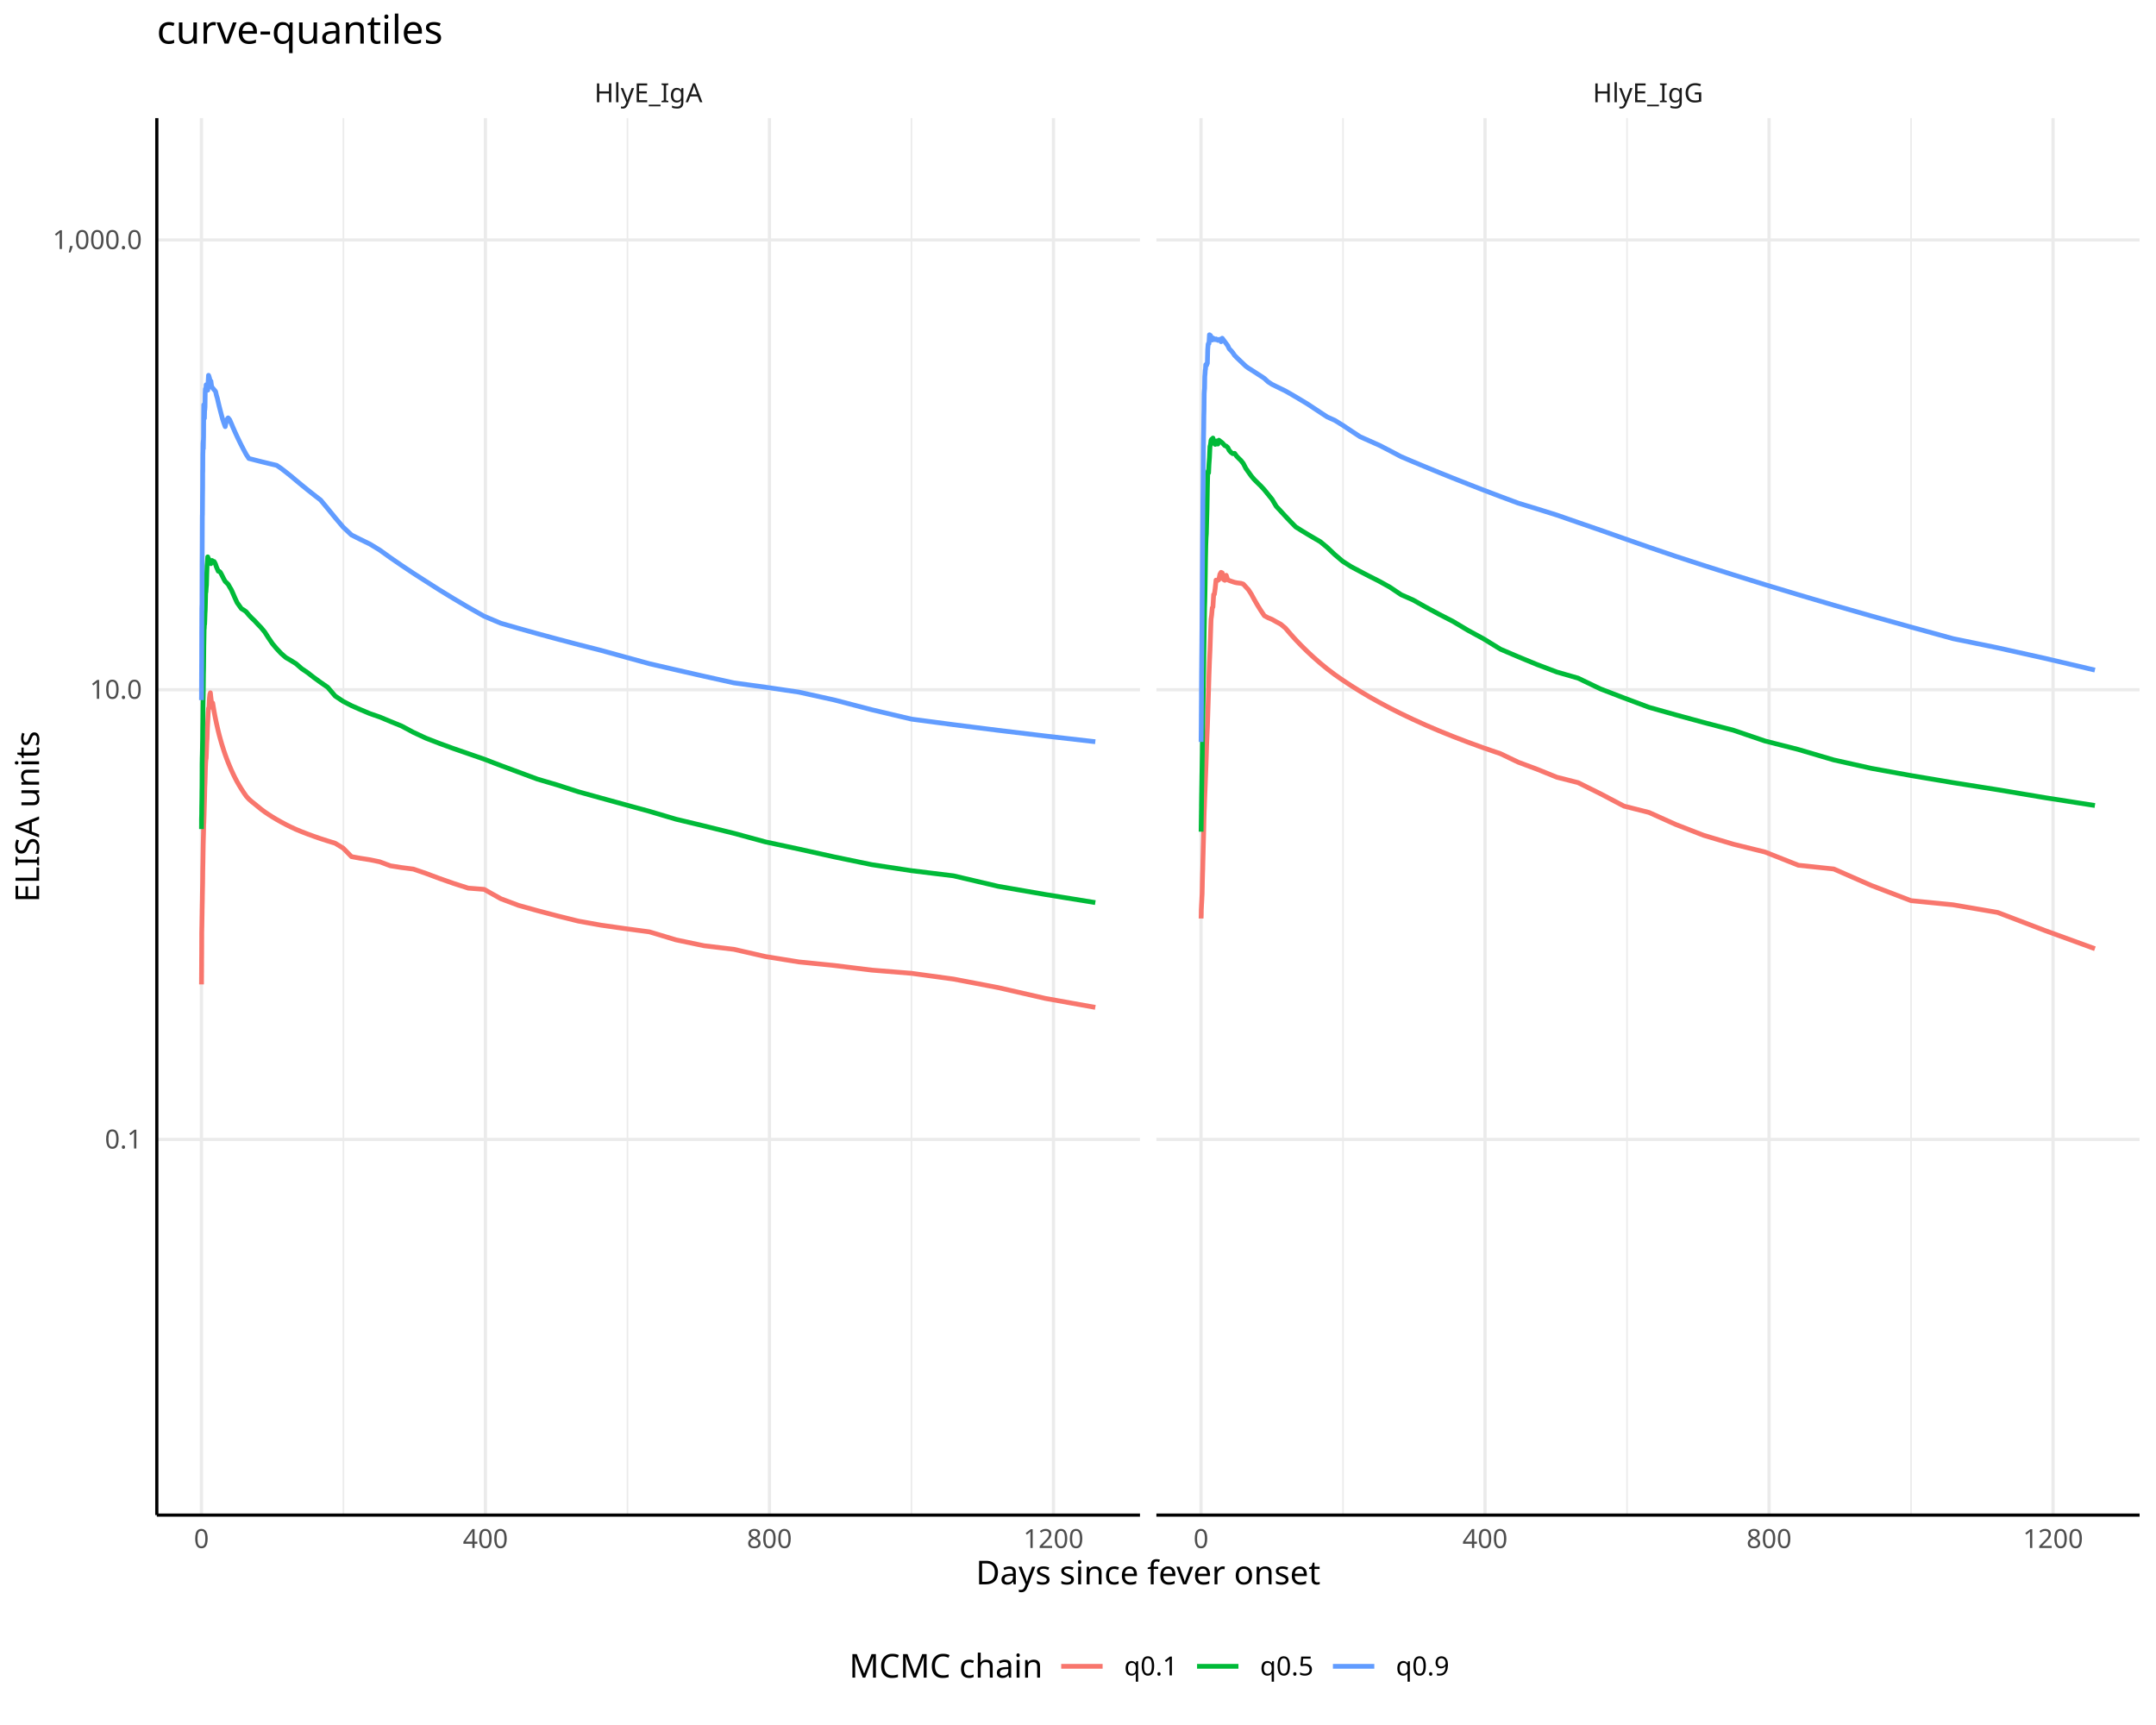
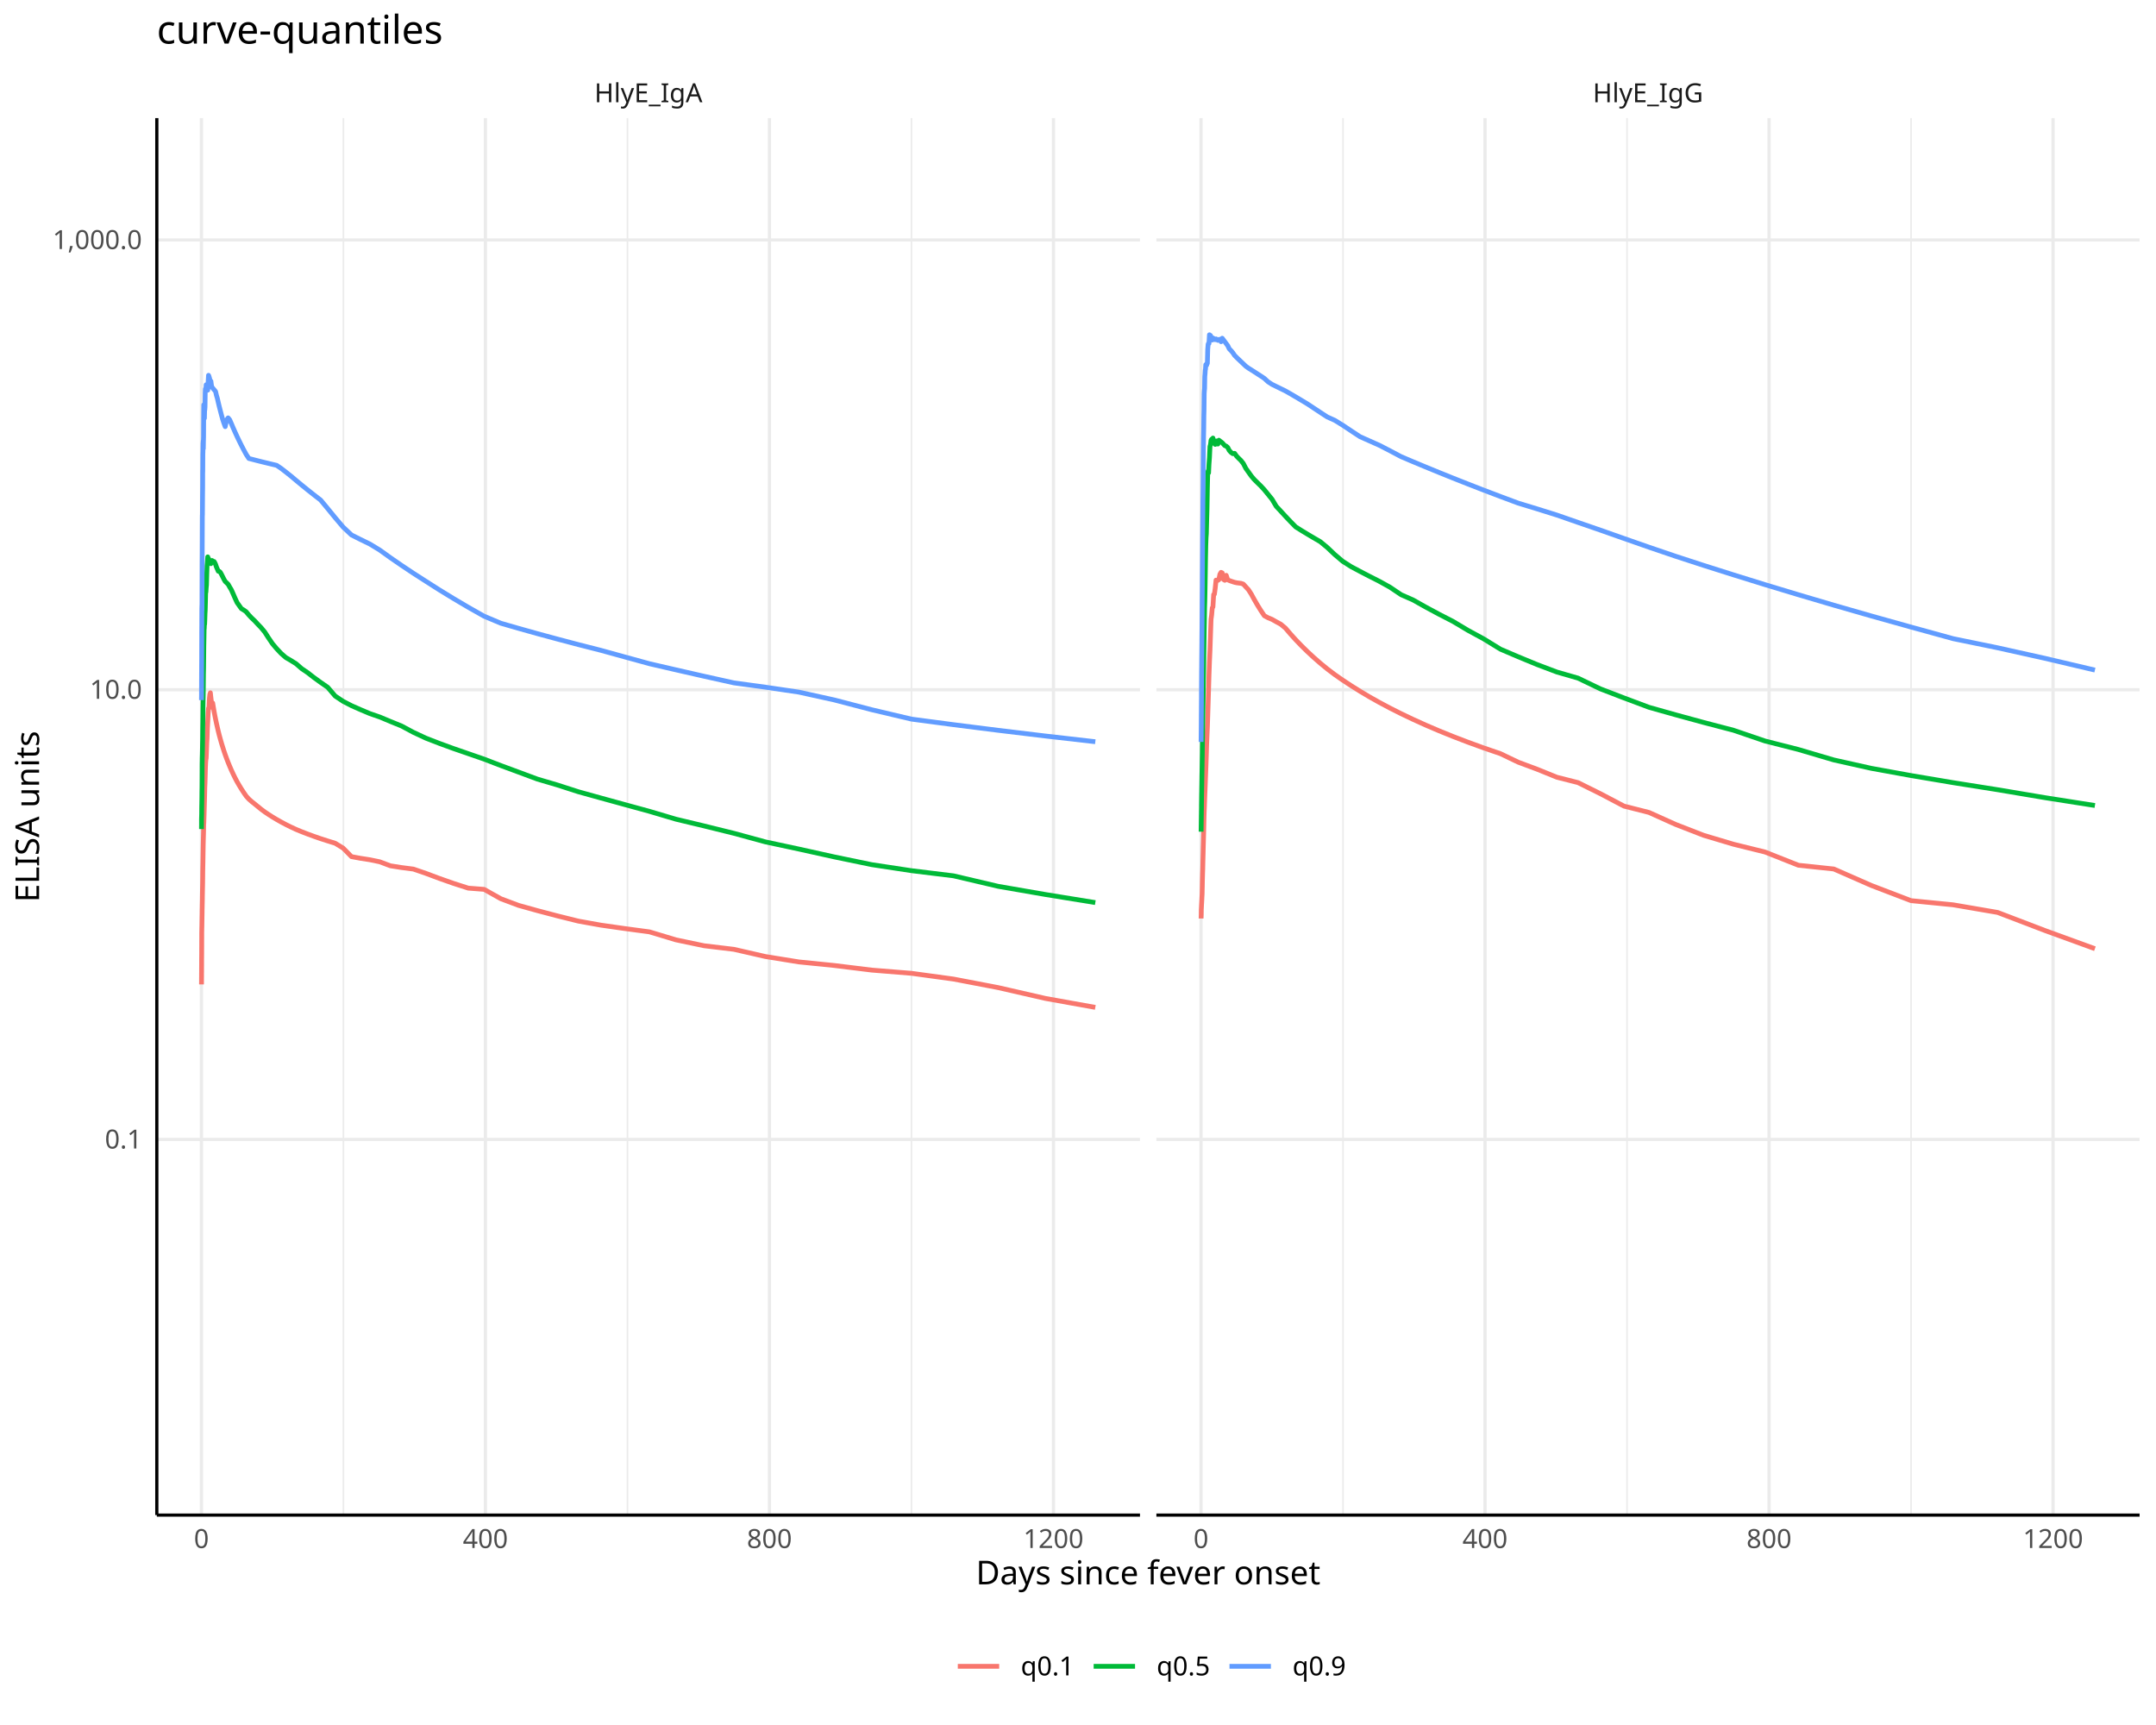
<svg xmlns="http://www.w3.org/2000/svg" class="svglite" data-engine-version="2.0" width="720.00pt" height="576.00pt" viewBox="0 0 720.00 576.00">
  <defs>
    <style type="text/css">
    .svglite line, .svglite polyline, .svglite polygon, .svglite path, .svglite rect, .svglite circle {
      fill: none;
      stroke: #000000;
      stroke-linecap: round;
      stroke-linejoin: round;
      stroke-miterlimit: 10.00;
    }
  </style>
  </defs>
  <rect width="100%" height="100%" style="stroke: none; fill: #FFFFFF;" />
  <defs>
    <clipPath id="cpMC4wMHw3MjAuMDB8MC4wMHw1NzYuMDA=">
      <rect x="0.00" y="0.00" width="720.00" height="576.00" />
    </clipPath>
  </defs>
  <g clip-path="url(#cpMC4wMHw3MjAuMDB8MC4wMHw1NzYuMDA=)">
</g>
  <defs>
    <clipPath id="cpNTIuMzd8MzgwLjcwfDM5LjQzfDUwNS45MQ==">
      <rect x="52.37" y="39.43" width="328.34" height="466.48" />
    </clipPath>
  </defs>
  <g clip-path="url(#cpNTIuMzd8MzgwLjcwfDM5LjQzfDUwNS45MQ==)">
    <polyline points="114.69,505.91 114.69,39.43 " style="stroke-width: 0.53; stroke: #EBEBEB; stroke-linecap: butt;" />
    <polyline points="209.54,505.91 209.54,39.43 " style="stroke-width: 0.53; stroke: #EBEBEB; stroke-linecap: butt;" />
    <polyline points="304.38,505.91 304.38,39.43 " style="stroke-width: 0.53; stroke: #EBEBEB; stroke-linecap: butt;" />
    <polyline points="52.37,380.47 380.70,380.47 " style="stroke-width: 1.07; stroke: #EBEBEB; stroke-linecap: butt;" />
    <polyline points="52.37,230.30 380.70,230.30 " style="stroke-width: 1.07; stroke: #EBEBEB; stroke-linecap: butt;" />
    <polyline points="52.37,80.13 380.70,80.13 " style="stroke-width: 1.07; stroke: #EBEBEB; stroke-linecap: butt;" />
    <polyline points="67.27,505.91 67.27,39.43 " style="stroke-width: 1.07; stroke: #EBEBEB; stroke-linecap: butt;" />
    <polyline points="162.11,505.91 162.11,39.43 " style="stroke-width: 1.07; stroke: #EBEBEB; stroke-linecap: butt;" />
    <polyline points="256.96,505.91 256.96,39.43 " style="stroke-width: 1.07; stroke: #EBEBEB; stroke-linecap: butt;" />
    <polyline points="351.81,505.91 351.81,39.43 " style="stroke-width: 1.07; stroke: #EBEBEB; stroke-linecap: butt;" />
    <polyline points="67.29,328.71 67.29,328.51 67.29,328.30 67.30,328.07 67.30,327.81 67.30,327.53 67.30,327.23 67.30,326.92 67.30,326.58 67.31,326.22 67.31,325.85 67.31,325.44 67.31,324.99 67.32,324.51 67.32,324.00 67.32,323.28 67.33,322.07 67.33,320.79 67.33,320.04 67.34,319.66 67.34,319.26 67.35,318.35 67.35,317.15 67.36,315.88 67.36,314.53 67.37,313.07 67.37,311.51 67.38,310.98 67.39,310.55 67.39,310.11 67.40,309.81 67.41,309.48 67.42,309.13 67.43,308.36 67.44,307.56 67.45,307.03 67.46,306.47 67.47,305.88 67.48,305.52 67.49,304.62 67.50,303.73 67.52,303.00 67.53,302.22 67.55,301.35 67.57,300.39 67.58,299.38 67.60,298.30 67.62,297.16 67.64,296.28 67.67,294.78 67.69,292.96 67.71,290.97 67.74,289.32 67.77,287.99 67.80,285.90 67.83,284.07 67.86,282.13 67.90,280.46 67.94,279.10 67.98,277.51 68.02,275.27 68.06,274.80 68.11,273.37 68.16,271.85 68.21,270.04 68.27,267.94 68.33,265.70 68.39,262.91 68.46,261.47 68.53,259.01 68.60,256.40 68.68,254.54 68.76,253.61 68.85,253.18 68.95,250.83 69.05,248.05 69.15,246.57 69.26,243.14 69.38,240.85 69.51,238.08 69.64,236.47 69.78,236.55 69.93,233.28 70.09,231.80 70.25,231.33 70.43,232.94 70.62,234.53 70.82,236.06 71.03,234.75 71.25,236.12 71.48,237.47 71.73,238.82 72.00,240.16 72.28,241.50 72.58,242.83 72.89,244.15 73.22,245.47 73.58,246.78 73.95,248.09 74.35,249.39 74.77,250.70 75.21,251.99 75.68,253.29 76.18,254.58 76.71,255.87 77.27,257.16 77.86,258.44 78.49,259.73 79.15,260.99 79.86,262.21 80.60,263.43 81.39,264.64 82.23,265.86 83.11,266.83 84.05,267.66 85.05,268.45 86.10,269.31 87.22,270.22 88.40,271.10 89.65,271.94 90.98,272.79 92.38,273.63 93.87,274.47 95.45,275.31 97.12,276.14 98.89,276.96 100.76,277.73 102.75,278.50 104.85,279.27 107.07,280.04 109.43,280.80 111.93,281.57 114.58,283.19 117.38,286.04 120.35,286.59 123.50,287.08 126.83,287.77 130.36,289.10 134.10,289.69 138.06,290.20 142.25,291.64 146.69,293.30 151.40,294.96 156.38,296.56 161.67,296.97 167.26,300.10 173.18,302.32 179.46,304.07 186.11,305.82 193.15,307.57 200.61,308.91 208.51,310.04 216.88,311.16 225.74,313.83 235.13,315.80 245.08,316.99 255.62,319.40 266.78,321.20 278.60,322.39 291.12,323.93 304.38,325.00 318.43,326.92 333.32,329.77 349.08,333.38 365.78,336.38 " style="stroke-width: 1.60; stroke: #F8766D; stroke-linecap: butt;" />
    <polyline points="67.29,276.82 67.29,276.49 67.29,276.03 67.30,275.53 67.30,275.01 67.30,274.49 67.30,274.14 67.30,273.77 67.30,273.41 67.31,273.33 67.31,273.24 67.31,273.15 67.31,273.05 67.32,272.95 67.32,272.84 67.32,272.73 67.33,272.61 67.33,272.48 67.33,272.34 67.34,272.20 67.34,272.04 67.35,271.78 67.35,270.87 67.36,270.41 67.36,269.93 67.37,269.44 67.37,269.12 67.38,268.75 67.39,268.27 67.39,267.88 67.40,267.63 67.41,266.99 67.42,266.29 67.43,265.02 67.44,263.92 67.45,263.50 67.46,263.26 67.47,261.87 67.48,259.96 67.49,257.78 67.50,255.10 67.52,254.02 67.53,253.08 67.55,252.51 67.57,251.91 67.58,251.30 67.60,250.46 67.62,249.38 67.64,248.22 67.67,246.99 67.69,244.65 67.71,242.85 67.74,240.79 67.77,237.78 67.80,235.08 67.83,233.64 67.86,232.08 67.90,228.83 67.94,225.07 67.98,223.21 68.02,219.74 68.06,215.75 68.11,213.23 68.16,210.19 68.21,209.83 68.27,208.28 68.33,208.46 68.39,207.13 68.46,204.93 68.53,203.74 68.60,201.14 68.68,197.63 68.76,197.74 68.85,196.33 68.95,195.29 69.05,191.66 69.15,188.83 69.26,187.61 69.38,185.95 69.51,186.70 69.64,186.52 69.78,186.83 69.93,187.29 70.09,187.49 70.25,187.84 70.43,188.22 70.62,187.78 70.82,187.16 71.03,187.38 71.25,187.67 71.48,187.49 71.73,187.89 72.00,188.48 72.28,189.32 72.58,190.00 72.89,190.73 73.22,190.78 73.58,191.10 73.95,191.76 74.35,192.56 74.77,193.39 75.21,194.15 75.68,194.61 76.18,195.09 76.71,196.03 77.27,196.96 77.86,198.29 78.49,199.73 79.15,201.17 79.86,202.18 80.60,203.22 81.39,203.69 82.23,204.30 83.11,205.37 84.05,206.36 85.05,207.30 86.10,208.44 87.22,209.60 88.40,211.03 89.65,212.97 90.98,214.93 92.38,216.59 93.87,218.17 95.45,219.56 97.12,220.53 98.89,221.64 100.76,223.27 102.75,224.62 104.85,226.25 107.07,227.86 109.43,229.49 111.93,232.41 114.58,234.18 117.38,235.63 120.35,236.94 123.50,238.27 126.83,239.42 130.36,240.90 134.10,242.42 138.06,244.54 142.25,246.49 146.69,248.21 151.40,249.93 156.38,251.65 161.67,253.48 167.26,255.63 173.18,257.82 179.46,260.15 186.11,262.11 193.15,264.38 200.61,266.45 208.51,268.62 216.88,270.91 225.74,273.54 235.13,275.79 245.08,278.25 255.62,281.12 266.78,283.51 278.60,286.13 291.12,288.72 304.38,290.73 318.43,292.45 333.32,295.95 349.08,298.68 365.78,301.39 " style="stroke-width: 1.60; stroke: #00BA38; stroke-linecap: butt;" />
    <polyline points="67.29,233.78 67.29,233.38 67.29,232.95 67.30,232.50 67.30,232.02 67.30,231.51 67.30,230.96 67.30,230.39 67.30,229.78 67.31,229.14 67.31,228.45 67.31,227.72 67.31,226.98 67.32,226.32 67.32,225.63 67.32,224.89 67.33,224.11 67.33,223.27 67.33,222.39 67.34,221.45 67.34,220.46 67.35,220.19 67.35,218.87 67.36,216.77 67.36,215.29 67.37,213.72 67.37,211.52 67.38,209.65 67.39,208.93 67.39,206.92 67.40,205.02 67.41,203.16 67.42,202.85 67.43,202.50 67.44,202.12 67.45,203.75 67.46,201.98 67.47,197.75 67.48,194.38 67.49,191.24 67.50,187.91 67.52,185.07 67.53,182.27 67.55,177.24 67.57,172.56 67.58,172.05 67.60,171.93 67.62,168.78 67.64,165.66 67.67,162.99 67.69,157.04 67.71,157.56 67.74,151.59 67.77,150.89 67.80,147.99 67.83,148.11 67.86,147.26 67.90,149.80 67.94,147.36 67.98,145.86 68.02,138.71 68.06,135.18 68.11,135.89 68.16,137.59 68.21,138.61 68.27,139.64 68.33,137.04 68.39,136.87 68.46,135.93 68.53,131.09 68.60,129.84 68.68,129.91 68.76,129.98 68.85,128.48 68.95,128.72 69.05,129.37 69.15,130.14 69.26,130.21 69.38,130.28 69.51,127.58 69.64,125.32 69.78,125.65 69.93,126.17 70.09,126.78 70.25,127.82 70.43,127.27 70.62,128.75 70.82,129.32 71.03,129.58 71.25,129.84 71.48,130.12 71.73,130.40 72.00,130.75 72.28,132.00 72.58,132.98 72.89,134.35 73.22,135.73 73.58,137.13 73.95,138.55 74.35,139.99 74.77,141.28 75.21,142.46 75.68,140.23 76.18,139.53 76.71,140.18 77.27,141.46 77.86,142.85 78.49,144.27 79.15,145.72 79.86,147.19 80.60,148.69 81.39,150.21 82.23,151.76 83.11,153.09 84.05,153.33 85.05,153.59 86.10,153.86 87.22,154.14 88.40,154.43 89.65,154.73 90.98,155.05 92.38,155.38 93.87,156.39 95.45,157.61 97.12,158.94 98.89,160.43 100.76,161.98 102.75,163.59 104.85,165.25 107.07,166.97 109.43,169.81 111.93,172.87 114.58,175.99 117.38,178.63 120.35,180.12 123.50,181.65 126.83,183.68 130.36,186.21 134.10,188.79 138.06,191.43 142.25,194.12 146.69,196.95 151.40,199.83 156.38,202.77 161.67,205.76 167.26,208.11 173.18,209.82 179.46,211.58 186.11,213.38 193.15,215.24 200.61,217.14 208.51,219.32 216.88,221.62 225.74,223.67 235.13,225.81 245.08,228.02 255.62,229.46 266.78,231.11 278.60,233.72 291.12,236.99 304.38,240.12 318.43,241.98 333.32,243.86 349.08,245.76 365.78,247.67 " style="stroke-width: 1.60; stroke: #619CFF; stroke-linecap: butt;" />
  </g>
  <g clip-path="url(#cpMC4wMHw3MjAuMDB8MC4wMHw1NzYuMDA=)">
</g>
  <defs>
    <clipPath id="cpMzg2LjE4fDcxNC41MnwzOS40M3w1MDUuOTE=">
      <rect x="386.18" y="39.43" width="328.34" height="466.48" />
    </clipPath>
  </defs>
  <g clip-path="url(#cpMzg2LjE4fDcxNC41MnwzOS40M3w1MDUuOTE=)">
    <polyline points="448.51,505.91 448.51,39.43 " style="stroke-width: 0.53; stroke: #EBEBEB; stroke-linecap: butt;" />
    <polyline points="543.35,505.91 543.35,39.43 " style="stroke-width: 0.53; stroke: #EBEBEB; stroke-linecap: butt;" />
    <polyline points="638.20,505.91 638.20,39.43 " style="stroke-width: 0.53; stroke: #EBEBEB; stroke-linecap: butt;" />
    <polyline points="386.18,380.47 714.52,380.47 " style="stroke-width: 1.07; stroke: #EBEBEB; stroke-linecap: butt;" />
    <polyline points="386.18,230.30 714.52,230.30 " style="stroke-width: 1.07; stroke: #EBEBEB; stroke-linecap: butt;" />
    <polyline points="386.18,80.13 714.52,80.13 " style="stroke-width: 1.07; stroke: #EBEBEB; stroke-linecap: butt;" />
    <polyline points="401.08,505.91 401.08,39.43 " style="stroke-width: 1.07; stroke: #EBEBEB; stroke-linecap: butt;" />
    <polyline points="495.93,505.91 495.93,39.43 " style="stroke-width: 1.07; stroke: #EBEBEB; stroke-linecap: butt;" />
    <polyline points="590.78,505.91 590.78,39.43 " style="stroke-width: 1.07; stroke: #EBEBEB; stroke-linecap: butt;" />
    <polyline points="685.62,505.91 685.62,39.43 " style="stroke-width: 1.07; stroke: #EBEBEB; stroke-linecap: butt;" />
    <polyline points="401.11,306.71 401.11,306.67 401.11,306.63 401.11,306.58 401.11,306.53 401.12,306.48 401.12,306.43 401.12,306.37 401.12,306.31 401.12,306.24 401.13,306.18 401.13,306.10 401.13,306.03 401.13,305.94 401.14,305.86 401.14,305.77 401.14,305.67 401.15,305.57 401.15,305.46 401.15,305.34 401.16,305.04 401.16,304.70 401.17,304.34 401.17,303.96 401.18,303.66 401.18,303.55 401.19,303.44 401.20,303.32 401.20,303.19 401.21,303.06 401.22,302.91 401.23,302.76 401.23,302.60 401.24,302.43 401.25,302.25 401.26,302.06 401.27,301.86 401.28,301.65 401.30,301.42 401.31,301.18 401.32,300.93 401.34,300.66 401.35,300.37 401.37,300.07 401.38,299.75 401.40,299.41 401.42,299.05 401.44,298.67 401.46,298.13 401.48,297.00 401.51,295.82 401.53,294.56 401.56,293.23 401.59,292.23 401.61,291.43 401.65,290.39 401.68,289.06 401.71,287.64 401.75,286.15 401.79,284.56 401.83,282.87 401.88,281.09 401.93,279.20 401.98,277.19 402.03,275.07 402.08,272.79 402.14,270.93 402.21,269.31 402.27,267.58 402.34,265.75 402.42,263.81 402.50,261.76 402.58,259.58 402.67,257.27 402.76,254.82 402.86,251.88 402.97,248.28 403.08,245.64 403.20,242.97 403.32,239.36 403.46,234.93 403.60,230.20 403.74,225.50 403.90,221.04 404.07,217.30 404.25,211.92 404.43,206.80 404.63,205.34 404.84,202.95 405.06,202.66 405.30,198.53 405.55,198.41 405.82,196.43 406.10,193.71 406.39,193.75 406.71,193.79 407.04,193.57 407.39,191.76 407.77,191.12 408.16,191.30 408.58,193.49 409.03,193.77 409.50,192.11 410.00,193.62 410.52,193.84 411.08,194.05 411.68,194.25 412.30,194.45 412.97,194.60 413.67,194.69 414.42,194.78 415.21,195.04 416.05,195.97 416.93,196.92 417.87,198.38 418.87,200.22 419.92,202.03 421.03,203.82 422.22,205.60 423.47,206.28 424.80,206.82 426.20,207.62 427.69,208.42 429.27,209.73 430.94,211.68 432.70,213.63 434.58,215.58 436.56,217.53 438.66,219.48 440.89,221.43 443.25,223.37 445.75,225.26 448.39,227.10 451.20,228.95 454.17,230.81 457.31,232.68 460.64,234.55 464.17,236.43 467.91,238.31 471.87,240.20 476.07,242.10 480.51,244.00 485.22,245.91 490.20,247.82 495.48,249.74 501.08,251.66 507.00,254.50 513.28,256.84 519.92,259.53 526.97,261.32 534.42,265.01 542.33,269.17 550.69,271.29 559.56,275.28 568.95,278.93 578.90,281.90 589.43,284.50 600.59,288.92 612.41,290.17 624.94,295.67 638.20,300.74 652.25,302.13 667.13,304.68 682.90,310.71 699.60,316.79 " style="stroke-width: 1.60; stroke: #F8766D; stroke-linecap: butt;" />
    <polyline points="401.11,277.70 401.11,277.61 401.11,277.51 401.11,277.40 401.11,277.29 401.12,277.17 401.12,277.04 401.12,276.90 401.12,276.76 401.12,276.61 401.13,276.45 401.13,276.28 401.13,276.10 401.13,275.91 401.14,275.71 401.14,275.50 401.14,275.27 401.15,275.03 401.15,274.78 401.15,274.51 401.16,274.22 401.16,273.92 401.17,273.60 401.17,273.26 401.18,272.90 401.18,272.52 401.19,272.12 401.20,271.70 401.20,271.24 401.21,270.75 401.22,270.17 401.23,269.56 401.23,268.91 401.24,268.23 401.25,267.50 401.26,266.73 401.27,265.91 401.28,265.11 401.30,264.36 401.31,263.58 401.32,262.83 401.34,261.86 401.35,260.93 401.37,259.93 401.38,258.99 401.40,258.03 401.42,256.92 401.44,255.74 401.46,254.49 401.48,253.16 401.51,251.51 401.53,249.48 401.56,247.74 401.59,246.03 401.61,244.22 401.65,242.30 401.68,240.26 401.71,238.08 401.75,235.46 401.79,233.39 401.83,230.82 401.88,228.10 401.93,225.07 401.98,221.85 402.03,218.44 402.08,214.82 402.14,211.00 402.21,206.94 402.27,202.99 402.34,200.79 402.42,196.84 402.50,191.93 402.58,186.47 402.67,182.07 402.76,179.57 402.86,178.21 402.97,173.85 403.08,169.96 403.20,162.98 403.32,157.96 403.46,157.24 403.60,157.90 403.74,154.96 403.90,152.86 404.07,149.09 404.25,148.48 404.43,146.99 404.63,146.67 404.84,146.81 405.06,146.28 405.30,147.68 405.55,148.03 405.82,148.39 406.10,147.25 406.39,147.90 406.71,148.27 407.04,146.99 407.39,147.26 407.77,147.54 408.16,147.85 408.58,148.31 409.03,148.80 409.50,148.97 410.00,149.41 410.52,150.42 411.08,151.03 411.68,151.48 412.30,151.38 412.97,152.32 413.67,153.04 414.42,153.77 415.21,154.78 416.05,156.40 416.93,157.63 417.87,158.95 418.87,160.13 419.92,161.17 421.03,162.25 422.22,163.54 423.47,165.07 424.80,166.71 426.20,169.06 427.69,170.66 429.27,172.38 430.94,174.14 432.70,175.94 434.58,177.12 436.56,178.32 438.66,179.57 440.89,180.86 443.25,182.81 445.75,185.18 448.39,187.42 451.20,189.21 454.17,190.79 457.31,192.42 460.64,194.11 464.17,196.07 467.91,198.58 471.87,200.32 476.07,202.68 480.51,205.07 485.22,207.49 490.20,210.46 495.48,213.33 501.08,216.77 507.00,219.30 513.28,221.89 519.92,224.40 526.97,226.43 534.42,230.01 542.33,233.05 550.69,236.18 559.56,238.68 568.95,241.24 578.90,243.84 589.43,247.43 600.59,250.27 612.41,253.76 624.94,256.56 638.20,258.97 652.25,261.34 667.13,263.70 682.90,266.35 699.60,268.97 " style="stroke-width: 1.60; stroke: #00BA38; stroke-linecap: butt;" />
    <polyline points="401.11,247.74 401.11,247.54 401.11,247.32 401.11,247.10 401.11,246.95 401.12,246.79 401.12,246.61 401.12,246.43 401.12,246.24 401.12,246.04 401.13,245.82 401.13,245.59 401.13,245.35 401.13,245.09 401.14,244.82 401.14,244.53 401.14,244.22 401.15,243.90 401.15,243.56 401.15,243.19 401.16,242.81 401.16,242.34 401.17,241.61 401.17,240.84 401.18,240.02 401.18,239.15 401.19,238.23 401.20,237.26 401.20,236.23 401.21,235.14 401.22,233.99 401.23,232.79 401.23,231.53 401.24,230.20 401.25,228.79 401.26,227.30 401.27,225.72 401.28,224.04 401.30,222.43 401.31,221.03 401.32,219.54 401.34,217.96 401.35,216.29 401.37,214.52 401.38,212.64 401.40,210.65 401.42,208.23 401.44,205.37 401.46,202.39 401.48,199.24 401.51,195.81 401.53,191.97 401.56,187.89 401.59,183.56 401.61,179.82 401.65,175.70 401.68,171.44 401.71,167.23 401.75,163.90 401.79,159.32 401.83,154.46 401.88,149.41 401.93,145.66 401.98,143.20 402.03,138.76 402.08,137.03 402.14,131.41 402.21,130.38 402.27,129.74 402.34,125.70 402.42,124.84 402.50,123.59 402.58,123.25 402.67,121.77 402.76,121.82 402.86,121.58 402.97,121.92 403.08,121.26 403.20,121.32 403.32,116.70 403.46,114.97 403.60,114.60 403.74,114.70 403.90,111.79 404.07,112.33 404.25,112.03 404.43,112.53 404.63,113.05 404.84,113.53 405.06,112.85 405.30,113.03 405.55,113.22 405.82,113.42 406.10,113.17 406.39,113.40 406.71,113.64 407.04,113.35 407.39,113.30 407.77,114.10 408.16,112.94 408.58,113.50 409.03,114.10 409.50,114.74 410.00,115.41 410.52,116.49 411.08,117.05 411.68,117.75 412.30,118.68 412.97,119.35 413.67,120.03 414.42,120.74 415.21,121.49 416.05,122.29 416.93,122.93 417.87,123.51 418.87,124.15 419.92,124.83 421.03,125.55 422.22,126.34 423.47,127.49 424.80,128.35 426.20,129.04 427.69,129.77 429.27,130.54 430.94,131.49 432.70,132.52 434.58,133.64 436.56,134.83 438.66,136.22 440.89,137.69 443.25,139.23 445.75,140.35 448.39,141.98 451.20,143.85 454.17,145.81 457.31,147.21 460.64,148.69 464.17,150.51 467.91,152.49 471.87,154.17 476.07,155.92 480.51,157.74 485.22,159.64 490.20,161.61 495.48,163.66 501.08,165.79 507.00,168.00 513.28,169.91 519.92,171.99 526.97,174.44 534.42,177.01 542.33,179.80 550.69,182.72 559.56,185.74 568.95,188.80 578.90,191.95 589.43,195.22 600.59,198.59 612.41,202.08 624.94,205.68 638.20,209.39 652.25,213.26 667.13,216.31 682.90,219.82 699.60,223.75 " style="stroke-width: 1.60; stroke: #619CFF; stroke-linecap: butt;" />
  </g>
  <g clip-path="url(#cpMC4wMHw3MjAuMDB8MC4wMHw1NzYuMDA=)">
</g>
  <defs>
    <clipPath id="cpNTIuMzd8MzgwLjcwfDIyLjc4fDM5LjQz">
      <rect x="52.37" y="22.78" width="328.34" height="16.65" />
    </clipPath>
  </defs>
  <g clip-path="url(#cpNTIuMzd8MzgwLjcwfDIyLjc4fDM5LjQz)">
    <text x="216.54" y="34.14" text-anchor="middle" style="font-size: 8.80px; fill: #1A1A1A; font-family: sans;" textLength="36.69px" lengthAdjust="spacingAndGlyphs">HlyE_IgA</text>
  </g>
  <g clip-path="url(#cpMC4wMHw3MjAuMDB8MC4wMHw1NzYuMDA=)">
</g>
  <defs>
    <clipPath id="cpMzg2LjE4fDcxNC41MnwyMi43OHwzOS40Mw==">
      <rect x="386.18" y="22.78" width="328.34" height="16.65" />
    </clipPath>
  </defs>
  <g clip-path="url(#cpMzg2LjE4fDcxNC41MnwyMi43OHwzOS40Mw==)">
    <text x="550.35" y="34.14" text-anchor="middle" style="font-size: 8.80px; fill: #1A1A1A; font-family: sans;" textLength="37.67px" lengthAdjust="spacingAndGlyphs">HlyE_IgG</text>
  </g>
  <g clip-path="url(#cpMC4wMHw3MjAuMDB8MC4wMHw1NzYuMDA=)">
    <polyline points="52.37,505.91 380.70,505.91 " style="stroke-width: 1.07; stroke-linecap: butt;" />
    <text x="67.27" y="516.90" text-anchor="middle" style="font-size: 8.80px; fill: #4D4D4D; font-family: sans;" textLength="4.89px" lengthAdjust="spacingAndGlyphs">0</text>
    <text x="162.11" y="516.90" text-anchor="middle" style="font-size: 8.80px; fill: #4D4D4D; font-family: sans;" textLength="14.68px" lengthAdjust="spacingAndGlyphs">400</text>
    <text x="256.96" y="516.90" text-anchor="middle" style="font-size: 8.80px; fill: #4D4D4D; font-family: sans;" textLength="14.68px" lengthAdjust="spacingAndGlyphs">800</text>
    <text x="351.81" y="516.90" text-anchor="middle" style="font-size: 8.80px; fill: #4D4D4D; font-family: sans;" textLength="19.58px" lengthAdjust="spacingAndGlyphs">1200</text>
    <polyline points="386.18,505.91 714.52,505.91 " style="stroke-width: 1.07; stroke-linecap: butt;" />
    <text x="401.08" y="516.90" text-anchor="middle" style="font-size: 8.80px; fill: #4D4D4D; font-family: sans;" textLength="4.89px" lengthAdjust="spacingAndGlyphs">0</text>
    <text x="495.93" y="516.90" text-anchor="middle" style="font-size: 8.80px; fill: #4D4D4D; font-family: sans;" textLength="14.68px" lengthAdjust="spacingAndGlyphs">400</text>
    <text x="590.78" y="516.90" text-anchor="middle" style="font-size: 8.80px; fill: #4D4D4D; font-family: sans;" textLength="14.68px" lengthAdjust="spacingAndGlyphs">800</text>
    <text x="685.62" y="516.90" text-anchor="middle" style="font-size: 8.80px; fill: #4D4D4D; font-family: sans;" textLength="19.58px" lengthAdjust="spacingAndGlyphs">1200</text>
    <polyline points="52.37,505.91 52.37,39.43 " style="stroke-width: 1.07; stroke-linecap: butt;" />
    <text x="47.44" y="383.50" text-anchor="end" style="font-size: 8.80px; fill: #4D4D4D; font-family: sans;" textLength="12.23px" lengthAdjust="spacingAndGlyphs">0.1</text>
    <text x="47.44" y="233.33" text-anchor="end" style="font-size: 8.80px; fill: #4D4D4D; font-family: sans;" textLength="17.13px" lengthAdjust="spacingAndGlyphs">10.0</text>
    <text x="47.44" y="83.16" text-anchor="end" style="font-size: 8.80px; fill: #4D4D4D; font-family: sans;" textLength="29.36px" lengthAdjust="spacingAndGlyphs">1,000.0</text>
    <text x="383.44" y="529.04" text-anchor="middle" style="font-size: 11.00px; font-family: sans;" textLength="111.30px" lengthAdjust="spacingAndGlyphs">Days since fever onset</text>
    <text transform="translate(13.05,272.67) rotate(-90)" text-anchor="middle" style="font-size: 11.00px; font-family: sans;" textLength="57.49px" lengthAdjust="spacingAndGlyphs">ELISA units</text>
-     <text x="283.60" y="560.19" style="font-size: 11.00px; font-family: sans;" textLength="63.58px" lengthAdjust="spacingAndGlyphs">MCMC chain</text>
-     <line x1="354.39" y1="556.40" x2="368.22" y2="556.40" style="stroke-width: 1.60; stroke: #F8766D; stroke-linecap: butt;" />
-     <line x1="399.76" y1="556.40" x2="413.58" y2="556.40" style="stroke-width: 1.60; stroke: #00BA38; stroke-linecap: butt;" />
-     <line x1="445.13" y1="556.40" x2="458.95" y2="556.40" style="stroke-width: 1.60; stroke: #619CFF; stroke-linecap: butt;" />
-     <text x="375.42" y="559.43" style="font-size: 8.80px; font-family: sans;" textLength="17.13px" lengthAdjust="spacingAndGlyphs">q0.1</text>
-     <text x="420.79" y="559.43" style="font-size: 8.80px; font-family: sans;" textLength="17.13px" lengthAdjust="spacingAndGlyphs">q0.5</text>
-     <text x="466.16" y="559.43" style="font-size: 8.80px; font-family: sans;" textLength="17.13px" lengthAdjust="spacingAndGlyphs">q0.9</text>
+     <line x1="319.86" y1="556.40" x2="333.68" y2="556.40" style="stroke-width: 1.60; stroke: #F8766D; stroke-linecap: butt;" />
+     <line x1="365.23" y1="556.40" x2="379.05" y2="556.40" style="stroke-width: 1.60; stroke: #00BA38; stroke-linecap: butt;" />
+     <line x1="410.59" y1="556.40" x2="424.42" y2="556.40" style="stroke-width: 1.60; stroke: #619CFF; stroke-linecap: butt;" />
+     <text x="340.89" y="559.43" style="font-size: 8.80px; font-family: sans;" textLength="17.13px" lengthAdjust="spacingAndGlyphs">q0.1</text>
+     <text x="386.26" y="559.43" style="font-size: 8.80px; font-family: sans;" textLength="17.13px" lengthAdjust="spacingAndGlyphs">q0.5</text>
+     <text x="431.63" y="559.43" style="font-size: 8.80px; font-family: sans;" textLength="17.13px" lengthAdjust="spacingAndGlyphs">q0.9</text>
    <text x="52.37" y="14.56" style="font-size: 13.20px; font-family: sans;" textLength="89.53px" lengthAdjust="spacingAndGlyphs">curve-quantiles</text>
  </g>
</svg>
